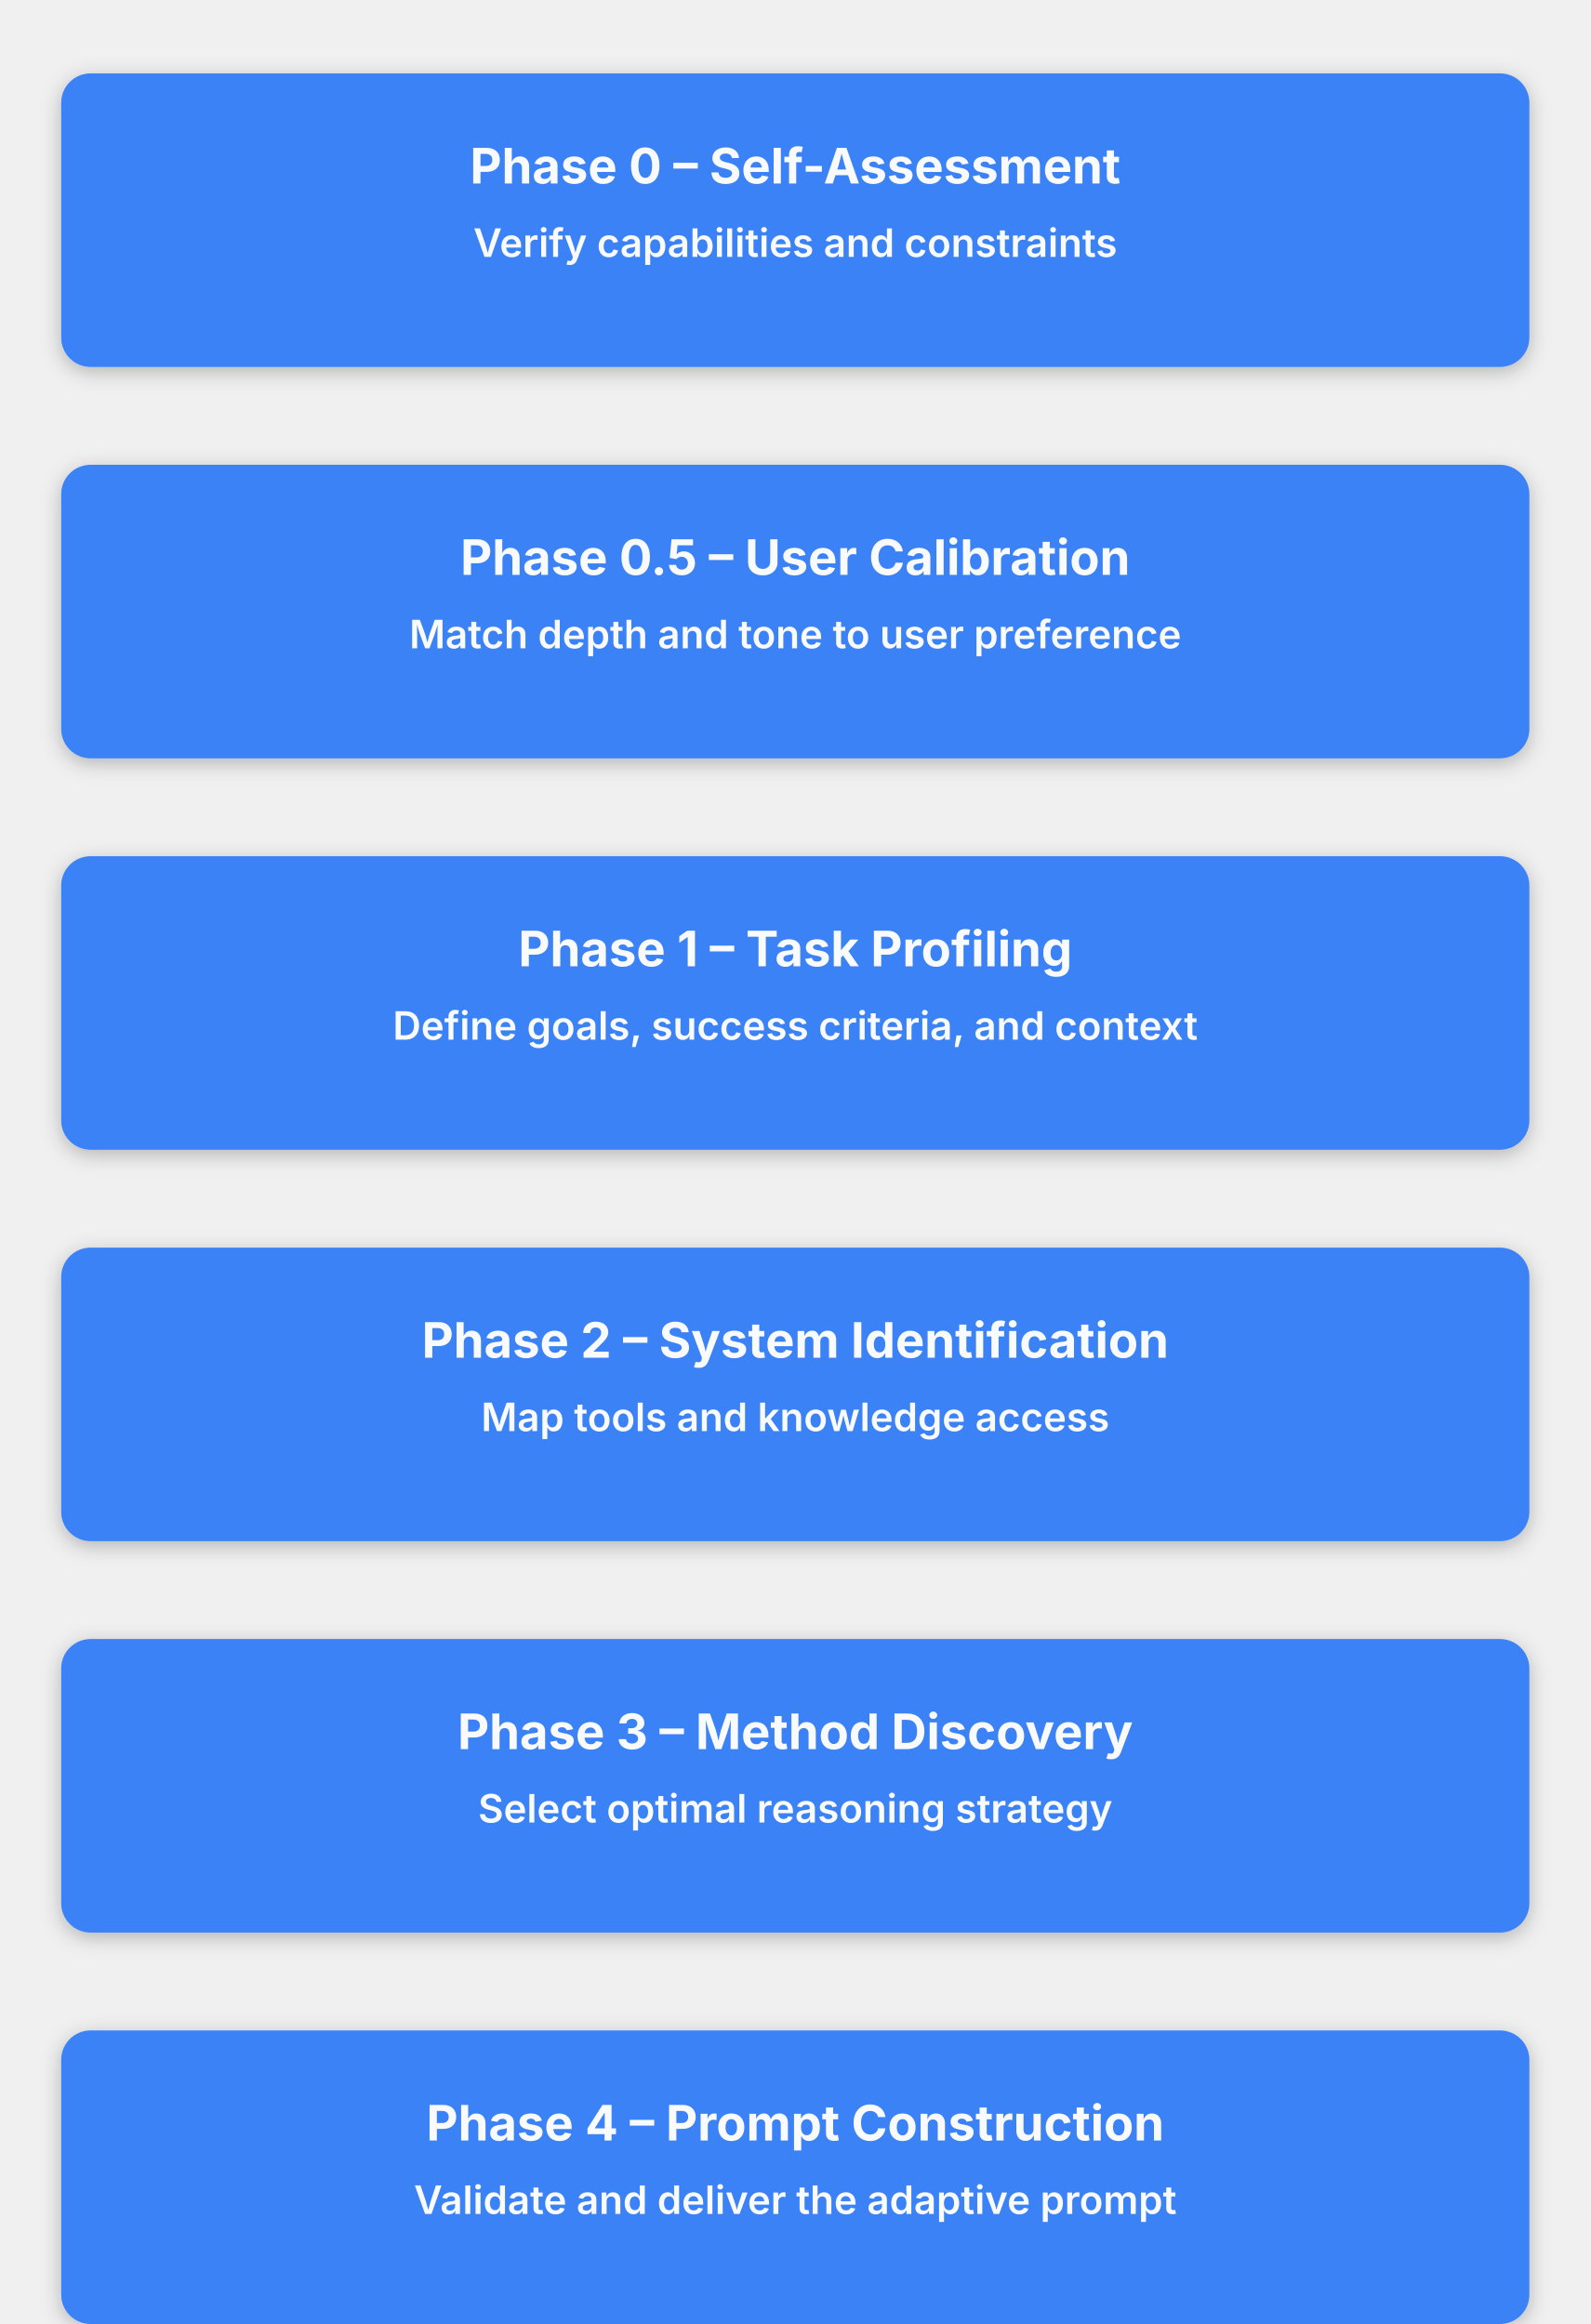
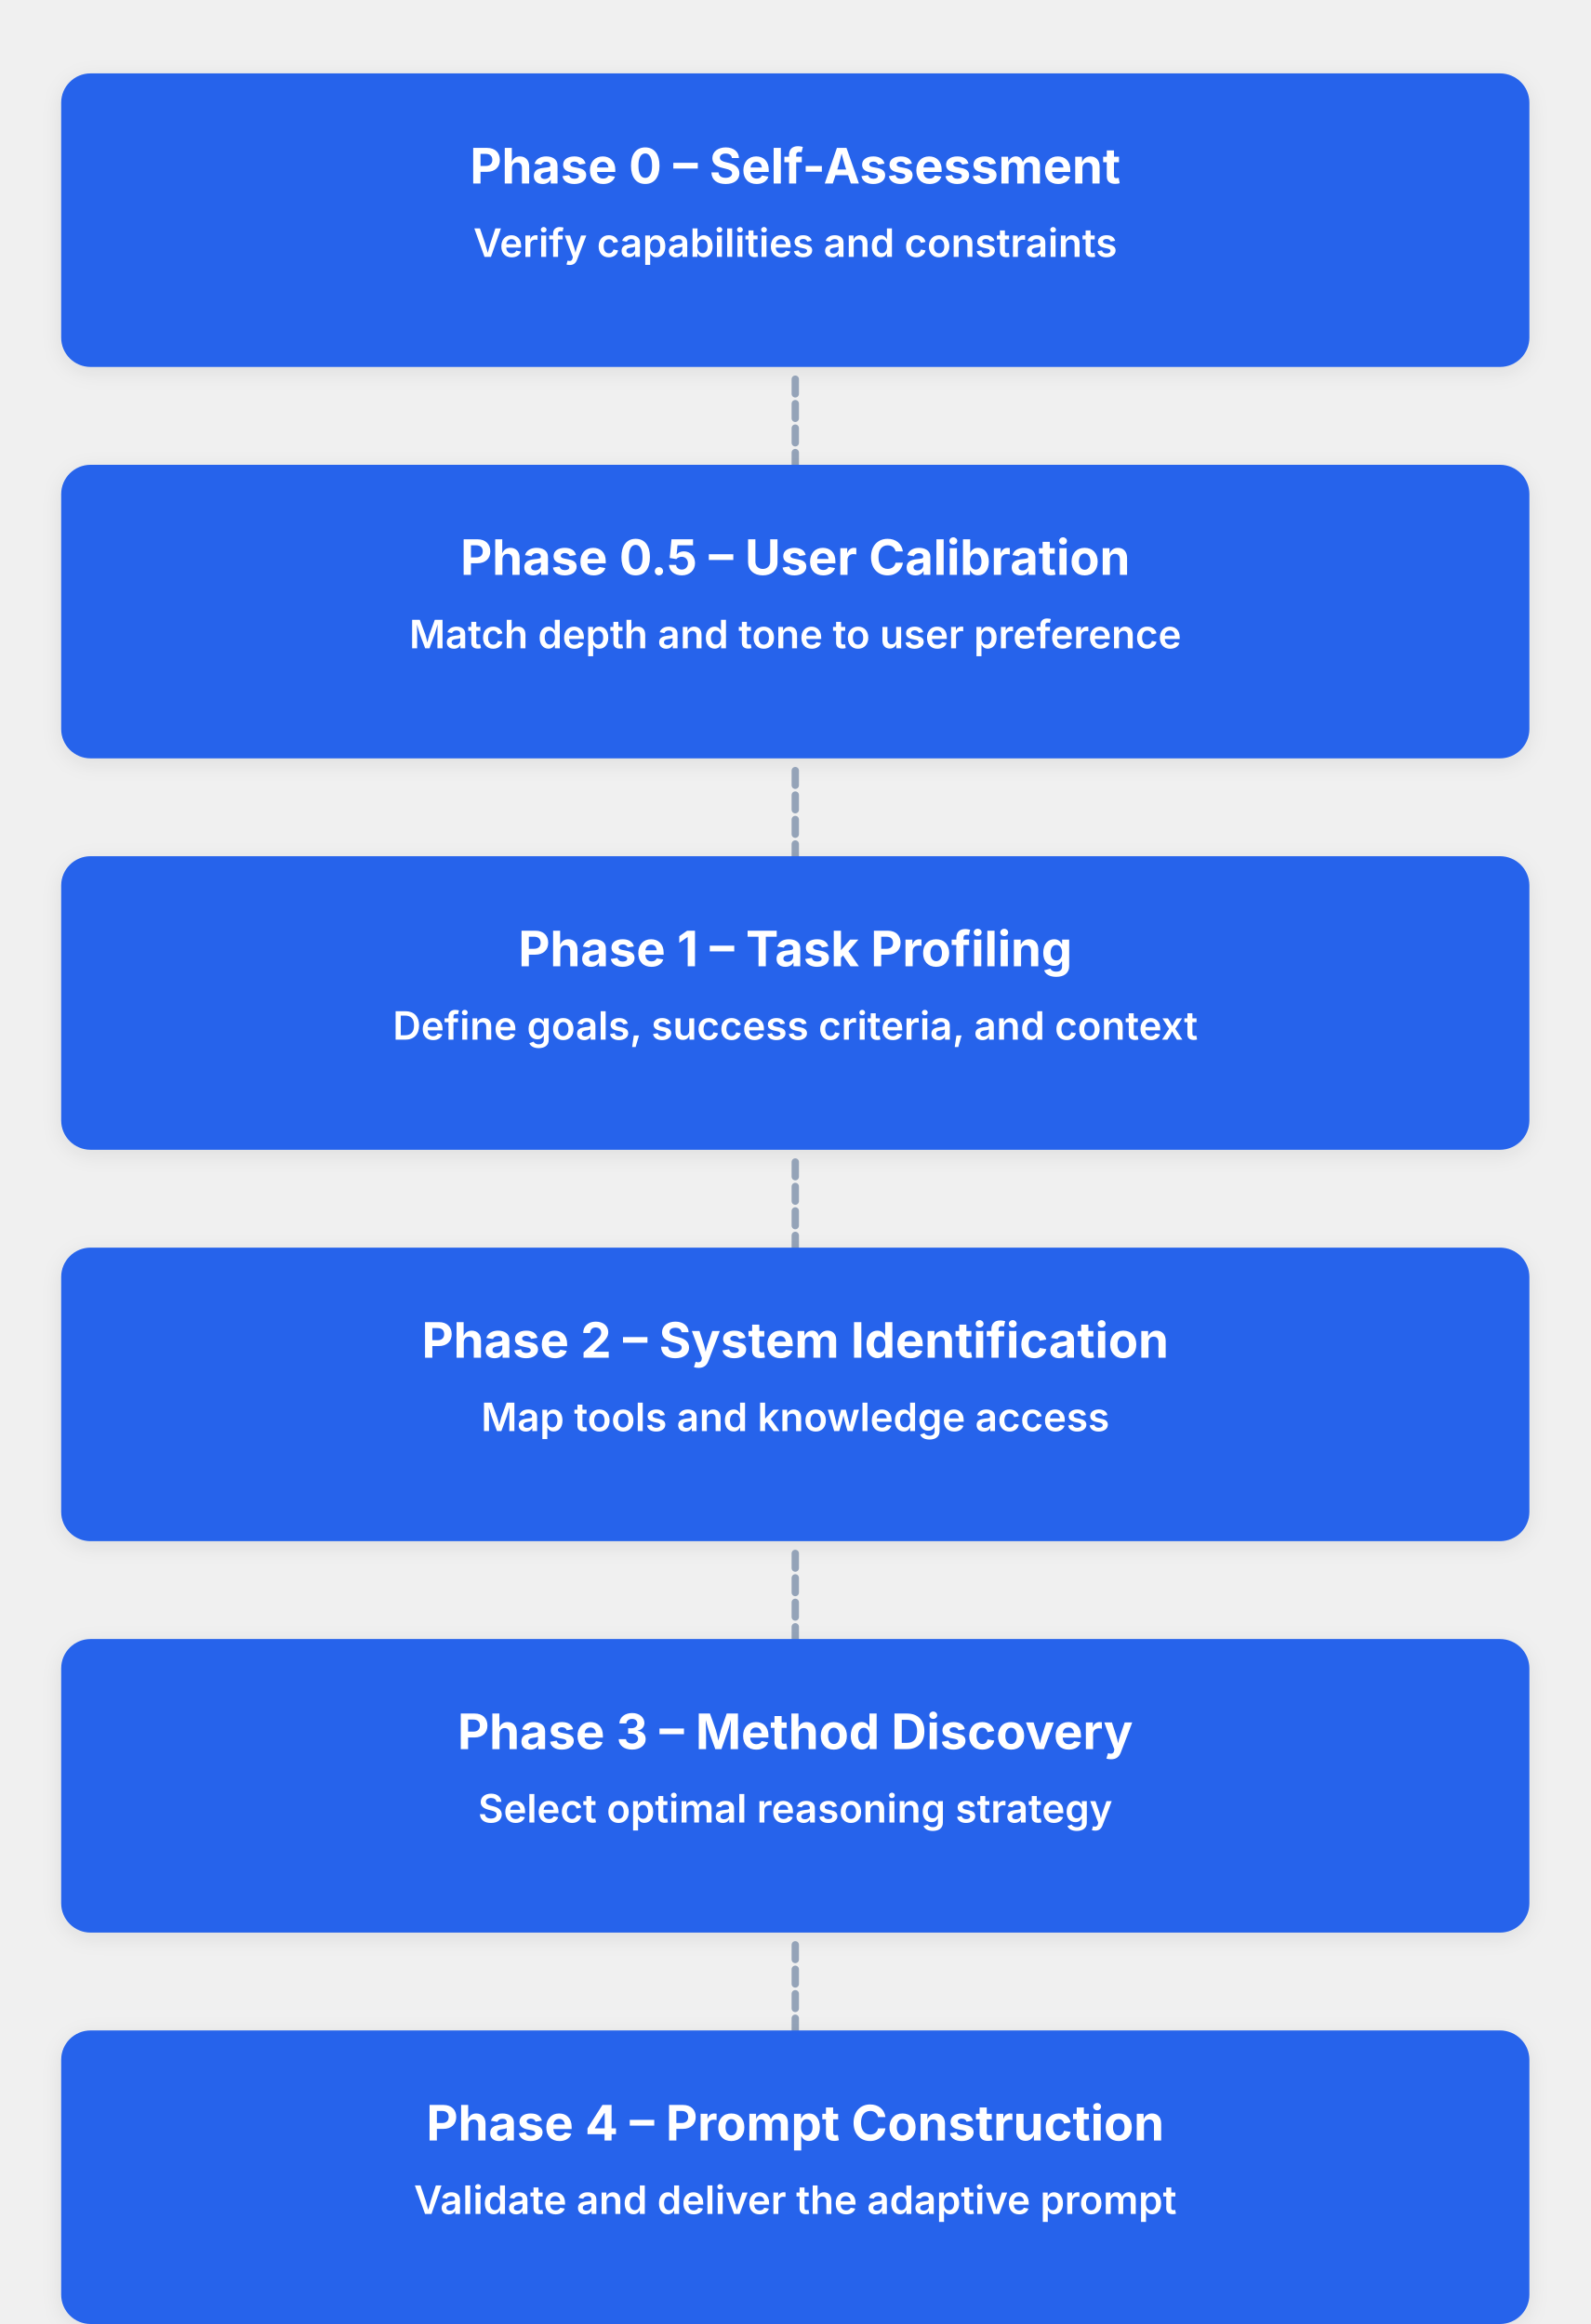
<svg xmlns="http://www.w3.org/2000/svg" width="650" height="950" viewBox="0 0 650 950">
  <defs>
-     <filter id="shadow-dark">
-       <feDropShadow dx="0" dy="2" stdDeviation="4" flood-opacity="0.25" />
+     <filter id="shadow-light">
+       <feDropShadow dx="0" dy="2" stdDeviation="4" flood-opacity="0.08" />
    </filter>
-     <linearGradient id="gradient-dark" x1="0%" y1="0%" x2="0%" y2="100%">
-       <stop offset="0%" style="stop-color:#334155;stop-opacity:0.5" />
-       <stop offset="100%" style="stop-color:#475569;stop-opacity:1" />
-     </linearGradient>
  </defs>
-   <rect x="25" y="30" width="600" height="120" rx="12" fill="#3B82F6" filter="url(#shadow-dark)" />
-   <text x="325" y="75" text-anchor="middle" font-family="Inter, system-ui, sans-serif" font-weight="700" font-size="20" fill="#F8FAFC">Phase 0 – Self-Assessment</text>
-   <text x="325" y="105" text-anchor="middle" font-family="Inter, system-ui, sans-serif" font-weight="600" font-size="16" fill="#F8FAFC">Verify capabilities and constraints</text>
-   <line x1="325" y1="155" x2="325" y2="190" stroke="url(#gradient-dark)" stroke-width="2.5" stroke-dasharray="5,5" stroke-linecap="round" />
-   <rect x="25" y="190" width="600" height="120" rx="12" fill="#3B82F6" filter="url(#shadow-dark)" />
-   <text x="325" y="235" text-anchor="middle" font-family="Inter, system-ui, sans-serif" font-weight="700" font-size="20" fill="#F8FAFC">Phase 0.5 – User Calibration</text>
-   <text x="325" y="265" text-anchor="middle" font-family="Inter, system-ui, sans-serif" font-weight="600" font-size="16" fill="#F8FAFC">Match depth and tone to user preference</text>
-   <line x1="325" y1="315" x2="325" y2="350" stroke="url(#gradient-dark)" stroke-width="2.5" stroke-dasharray="5,5" stroke-linecap="round" />
-   <rect x="25" y="350" width="600" height="120" rx="12" fill="#3B82F6" filter="url(#shadow-dark)" />
-   <text x="325" y="395" text-anchor="middle" font-family="Inter, system-ui, sans-serif" font-weight="700" font-size="20" fill="#F8FAFC">Phase 1 – Task Profiling</text>
-   <text x="325" y="425" text-anchor="middle" font-family="Inter, system-ui, sans-serif" font-weight="600" font-size="16" fill="#F8FAFC">Define goals, success criteria, and context</text>
-   <line x1="325" y1="475" x2="325" y2="510" stroke="url(#gradient-dark)" stroke-width="2.5" stroke-dasharray="5,5" stroke-linecap="round" />
-   <rect x="25" y="510" width="600" height="120" rx="12" fill="#3B82F6" filter="url(#shadow-dark)" />
-   <text x="325" y="555" text-anchor="middle" font-family="Inter, system-ui, sans-serif" font-weight="700" font-size="20" fill="#F8FAFC">Phase 2 – System Identification</text>
-   <text x="325" y="585" text-anchor="middle" font-family="Inter, system-ui, sans-serif" font-weight="600" font-size="16" fill="#F8FAFC">Map tools and knowledge access</text>
-   <line x1="325" y1="635" x2="325" y2="670" stroke="url(#gradient-dark)" stroke-width="2.5" stroke-dasharray="5,5" stroke-linecap="round" />
-   <rect x="25" y="670" width="600" height="120" rx="12" fill="#3B82F6" filter="url(#shadow-dark)" />
-   <text x="325" y="715" text-anchor="middle" font-family="Inter, system-ui, sans-serif" font-weight="700" font-size="20" fill="#F8FAFC">Phase 3 – Method Discovery</text>
-   <text x="325" y="745" text-anchor="middle" font-family="Inter, system-ui, sans-serif" font-weight="600" font-size="16" fill="#F8FAFC">Select optimal reasoning strategy</text>
-   <line x1="325" y1="795" x2="325" y2="830" stroke="url(#gradient-dark)" stroke-width="2.5" stroke-dasharray="5,5" stroke-linecap="round" />
-   <rect x="25" y="830" width="600" height="120" rx="12" fill="#3B82F6" filter="url(#shadow-dark)" />
-   <text x="325" y="875" text-anchor="middle" font-family="Inter, system-ui, sans-serif" font-weight="700" font-size="20" fill="#F8FAFC">Phase 4 – Prompt Construction</text>
-   <text x="325" y="905" text-anchor="middle" font-family="Inter, system-ui, sans-serif" font-weight="600" font-size="16" fill="#F8FAFC">Validate and deliver the adaptive prompt</text>
+   <rect x="25" y="30" width="600" height="120" rx="12" fill="#2563EB" filter="url(#shadow-light)" />
+   <text x="325" y="75" text-anchor="middle" font-family="Inter, system-ui, sans-serif" font-weight="700" font-size="20" fill="#FFFFFF">Phase 0 – Self-Assessment</text>
+   <text x="325" y="105" text-anchor="middle" font-family="Inter, system-ui, sans-serif" font-weight="600" font-size="16" fill="#FFFFFF">Verify capabilities and constraints</text>
+   <line x1="325" y1="155" x2="325" y2="190" stroke="#94A3B8" stroke-width="3" stroke-dasharray="6,4" stroke-linecap="round" stroke-linejoin="round" />
+   <rect x="25" y="190" width="600" height="120" rx="12" fill="#2563EB" filter="url(#shadow-light)" />
+   <text x="325" y="235" text-anchor="middle" font-family="Inter, system-ui, sans-serif" font-weight="700" font-size="20" fill="#FFFFFF">Phase 0.5 – User Calibration</text>
+   <text x="325" y="265" text-anchor="middle" font-family="Inter, system-ui, sans-serif" font-weight="600" font-size="16" fill="#FFFFFF">Match depth and tone to user preference</text>
+   <line x1="325" y1="315" x2="325" y2="350" stroke="#94A3B8" stroke-width="3" stroke-dasharray="6,4" stroke-linecap="round" stroke-linejoin="round" />
+   <rect x="25" y="350" width="600" height="120" rx="12" fill="#2563EB" filter="url(#shadow-light)" />
+   <text x="325" y="395" text-anchor="middle" font-family="Inter, system-ui, sans-serif" font-weight="700" font-size="20" fill="#FFFFFF">Phase 1 – Task Profiling</text>
+   <text x="325" y="425" text-anchor="middle" font-family="Inter, system-ui, sans-serif" font-weight="600" font-size="16" fill="#FFFFFF">Define goals, success criteria, and context</text>
+   <line x1="325" y1="475" x2="325" y2="510" stroke="#94A3B8" stroke-width="3" stroke-dasharray="6,4" stroke-linecap="round" stroke-linejoin="round" />
+   <rect x="25" y="510" width="600" height="120" rx="12" fill="#2563EB" filter="url(#shadow-light)" />
+   <text x="325" y="555" text-anchor="middle" font-family="Inter, system-ui, sans-serif" font-weight="700" font-size="20" fill="#FFFFFF">Phase 2 – System Identification</text>
+   <text x="325" y="585" text-anchor="middle" font-family="Inter, system-ui, sans-serif" font-weight="600" font-size="16" fill="#FFFFFF">Map tools and knowledge access</text>
+   <line x1="325" y1="635" x2="325" y2="670" stroke="#94A3B8" stroke-width="3" stroke-dasharray="6,4" stroke-linecap="round" stroke-linejoin="round" />
+   <rect x="25" y="670" width="600" height="120" rx="12" fill="#2563EB" filter="url(#shadow-light)" />
+   <text x="325" y="715" text-anchor="middle" font-family="Inter, system-ui, sans-serif" font-weight="700" font-size="20" fill="#FFFFFF">Phase 3 – Method Discovery</text>
+   <text x="325" y="745" text-anchor="middle" font-family="Inter, system-ui, sans-serif" font-weight="600" font-size="16" fill="#FFFFFF">Select optimal reasoning strategy</text>
+   <line x1="325" y1="795" x2="325" y2="830" stroke="#94A3B8" stroke-width="3" stroke-dasharray="6,4" stroke-linecap="round" stroke-linejoin="round" />
+   <rect x="25" y="830" width="600" height="120" rx="12" fill="#2563EB" filter="url(#shadow-light)" />
+   <text x="325" y="875" text-anchor="middle" font-family="Inter, system-ui, sans-serif" font-weight="700" font-size="20" fill="#FFFFFF">Phase 4 – Prompt Construction</text>
+   <text x="325" y="905" text-anchor="middle" font-family="Inter, system-ui, sans-serif" font-weight="600" font-size="16" fill="#FFFFFF">Validate and deliver the adaptive prompt</text>
</svg>
